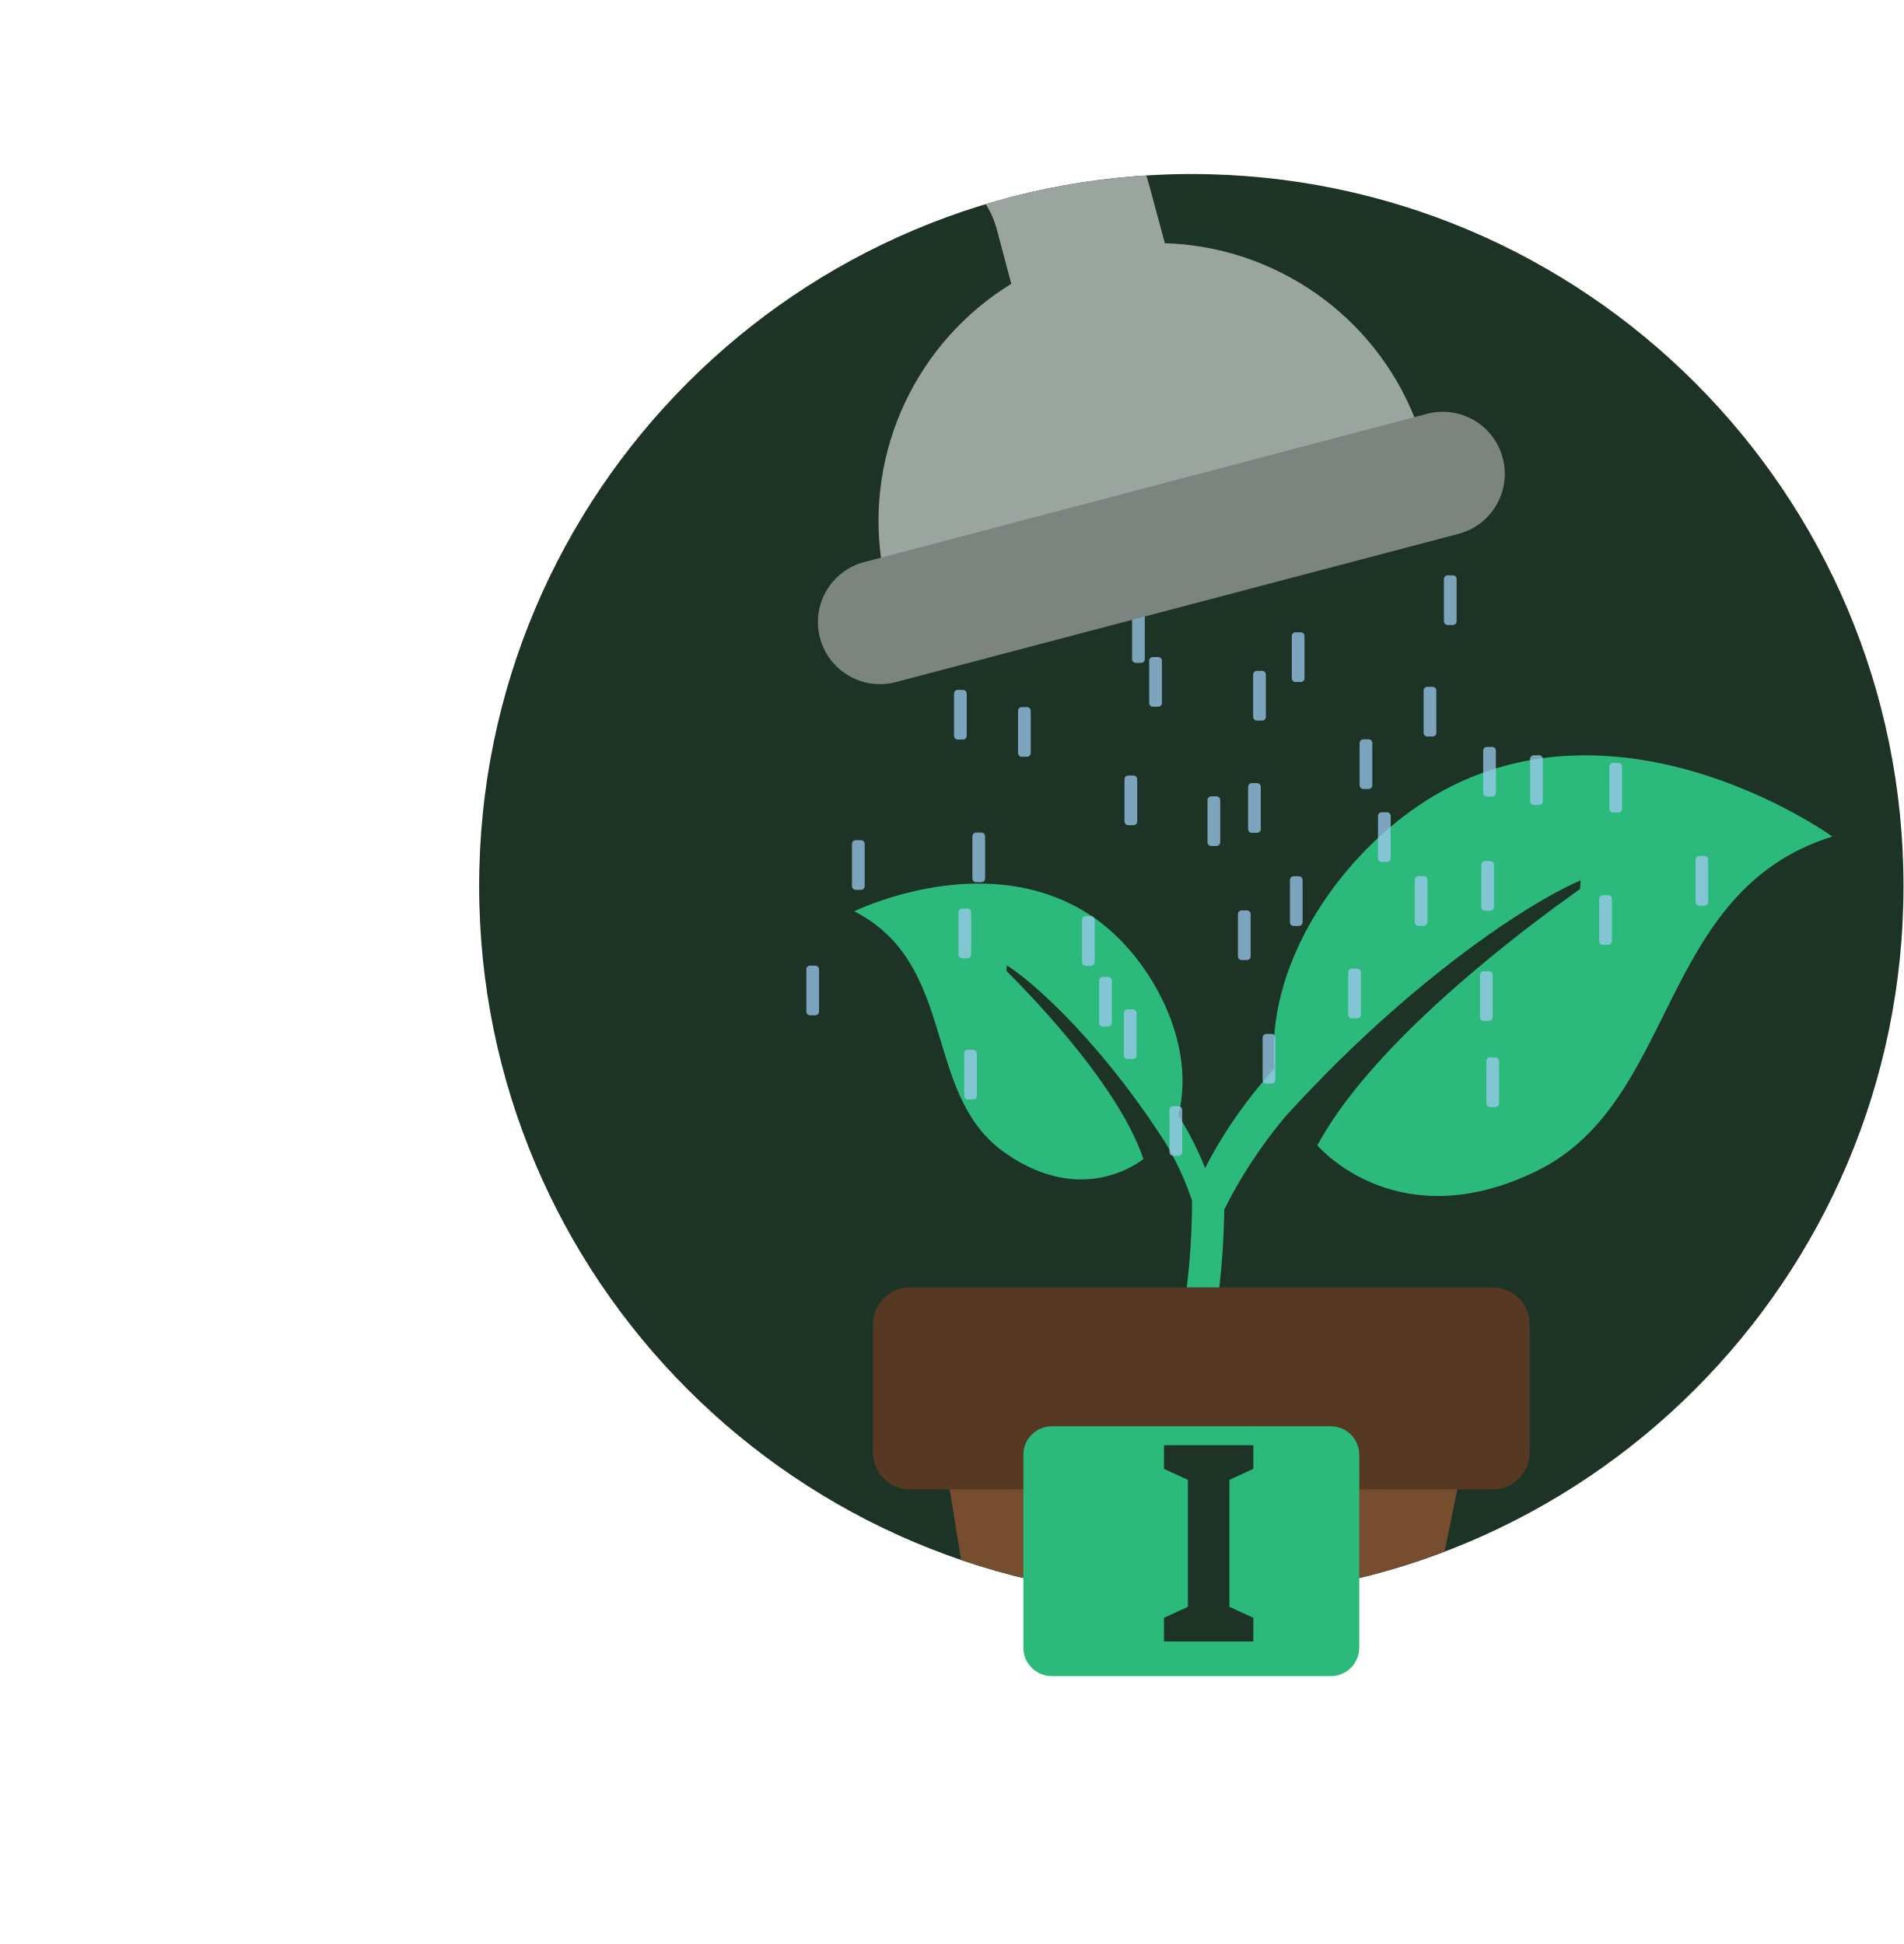
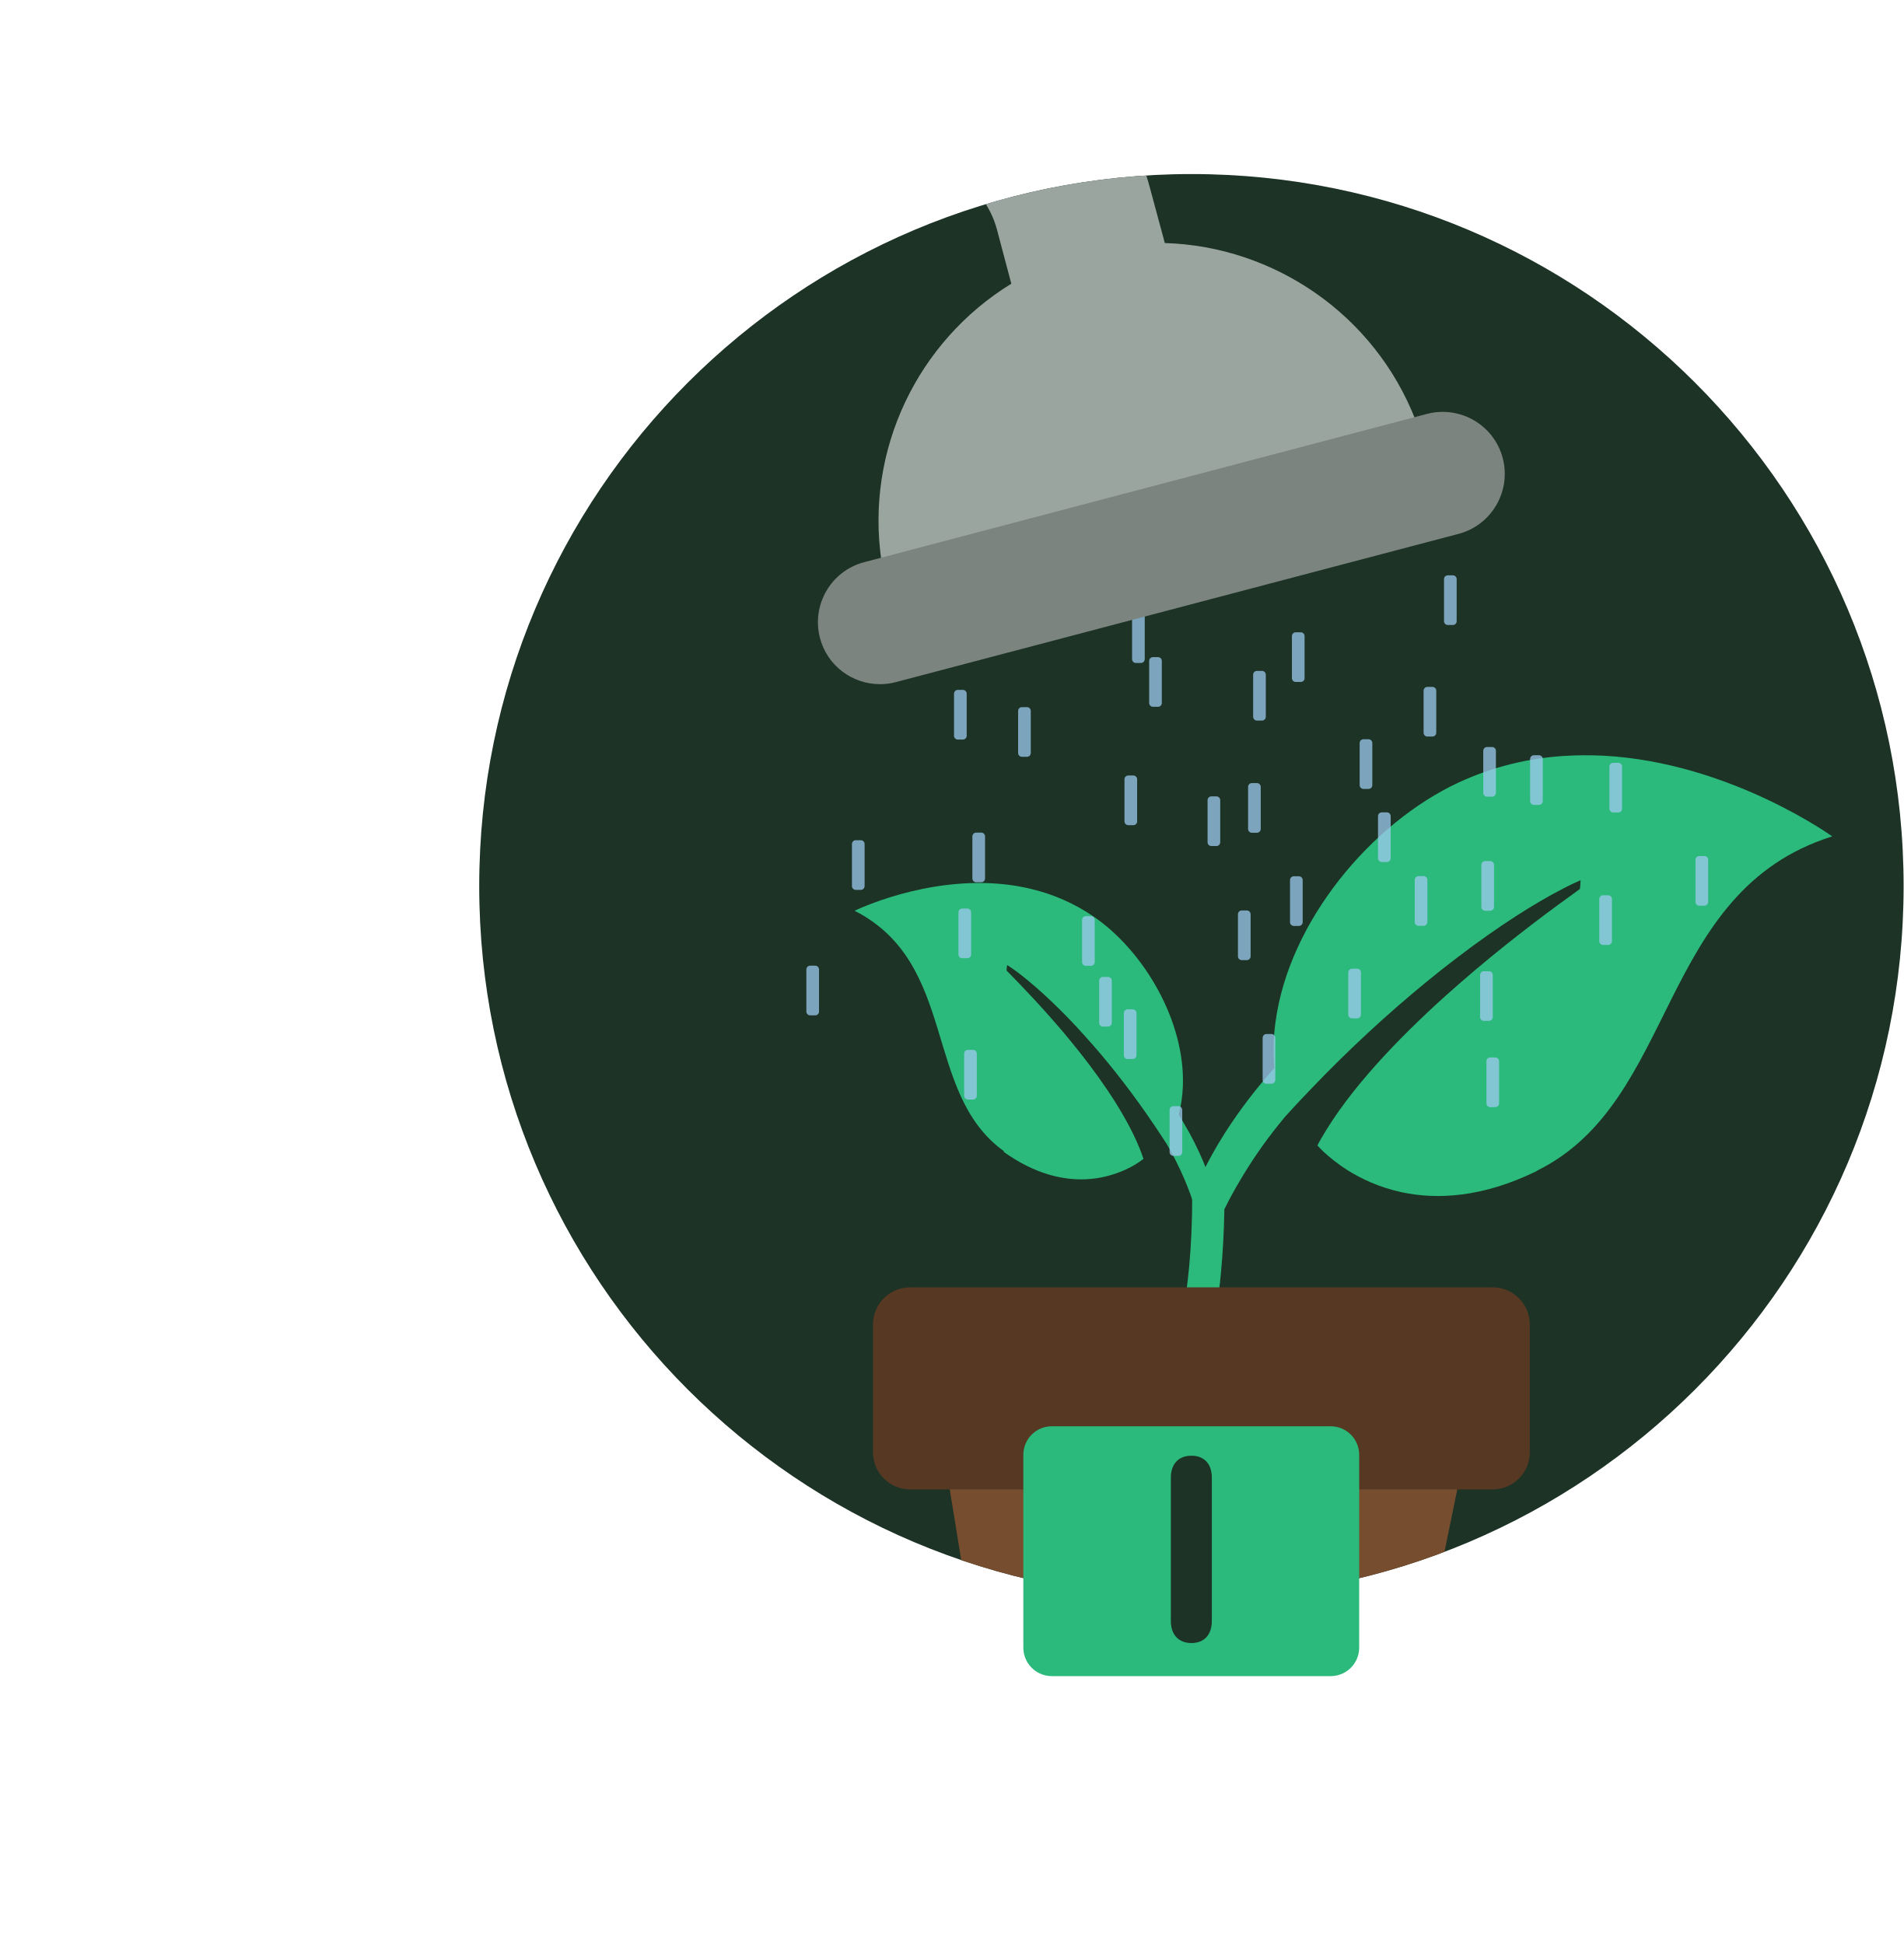
- <svg xmlns="http://www.w3.org/2000/svg" id="Calque_2" data-name="Calque 2" viewBox="0 0 855.75 874.16">
+ <svg xmlns="http://www.w3.org/2000/svg" id="Calque_2" data-name="Calque 2" viewBox="0 0 120.28 122.86">
  <defs>
    <style>
      .cls-1 {
-         stroke: #9ecaef;
-         stroke-linecap: round;
-         stroke-linejoin: round;
-         stroke-width: 3.35px;
+         fill: #9ecaef;
      }

-       .cls-1, .cls-2, .cls-3 {
+       .cls-1, .cls-2, .cls-3, .cls-4, .cls-5, .cls-6, .cls-7, .cls-8 {
+         stroke-width: 0px;
+       }
+ 
+       .cls-2 {
+         fill: #7c8480;
+       }
+ 
+       .cls-3 {
+         fill: #2bba7c;
+       }
+ 
+       .cls-4 {
        fill: none;
      }

-       .cls-2 {
-         stroke: #2bba7c;
-         stroke-miterlimit: 10;
-         stroke-width: 14.51px;
-       }
- 
-       .cls-4 {
-         fill: #7c8480;
-       }
- 
-       .cls-4, .cls-5, .cls-3, .cls-6, .cls-7, .cls-8, .cls-9 {
-         stroke-width: 0px;
+       .cls-9 {
+         opacity: .75;
      }

      .cls-5 {
-         fill: #2bba7c;
+         fill: #774d2f;
      }

      .cls-10 {
-         opacity: .75;
+         clip-path: url(#clippath);
      }

      .cls-6 {
-         fill: #774d2f;
+         fill: #9ba5a0;
      }

-       .cls-11 {
-         clip-path: url(#clippath);
-       }
- 
-       .cls-12 {
-         font-family: Como-ExtraBold, Como;
-         font-size: 123.59px;
-         font-weight: 700;
-       }
- 
-       .cls-12, .cls-8 {
+       .cls-7 {
        fill: #1c3326;
      }

-       .cls-7 {
-         fill: #9ba5a0;
-       }
- 
-       .cls-9 {
+       .cls-8 {
        fill: #563823;
      }
    </style>
    <clipPath id="clippath">
-       <circle class="cls-3" cx="535.58" cy="398.42" r="320.17" />
+       <circle class="cls-4" cx="75.28" cy="56" r="45" />
    </clipPath>
  </defs>
  <g id="Calque_1-2" data-name="Calque 1">
    <g>
      <g>
-         <circle class="cls-8" cx="535.58" cy="398.42" r="320.17" />
-         <g class="cls-11">
+         <circle class="cls-7" cx="75.28" cy="56" r="45" />
+         <g class="cls-10">
          <g>
            <g>
-               <path class="cls-6" d="m600.03,874.16h-125.98c-9.17,0-16.68-7.51-16.68-16.68l-33.71-207.96c0-9.17,7.51-16.68,16.68-16.68h202.28c9.17,0,16.68,7.51,16.68,16.68l-42.59,207.96c0,9.17-7.51,16.68-16.68,16.68Z" />
+               <path class="cls-5" d="m84.34,122.86h-17.71c-1.29,0-2.34-1.05-2.34-2.34l-4.74-29.23c0-1.29,1.05-2.34,2.34-2.34h28.43c1.29,0,2.34,1.05,2.34,2.34l-5.99,29.23c0,1.29-1.05,2.34-2.34,2.34Z" />
              <g>
-                 <path class="cls-5" d="m690.83,526.59c-24.57,12-44.96,12.89-60.69,9.51-10.17-2.18-18.39-6.14-24.54-10.05-4.77-3.02-8.3-6.01-10.53-8.11-1.88-1.77-2.83-2.91-2.83-2.91.6-1.11,1.21-2.23,1.87-3.34,12.54-21.75,33.91-44.23,55.58-63.74,4.6-4.13,9.2-8.13,13.74-11.96,17.88-15.08,34.7-27.55,45.54-35.26.46-.34.92-.67,1.37-.98.12-1.3.19-2.6.26-3.9-2.34,1.02-4.9,2.24-7.65,3.65-12.5,6.4-29,16.83-47.68,31.05-4.62,3.52-9.36,7.27-14.23,11.25-16.51,13.52-34.24,29.7-52.09,48.38-3.69,3.85-7.38,7.82-11.07,11.88-.99,1.18-1.95,2.35-2.89,3.52-7.38,9.19-13.14,17.93-17.44,25.16-2.84,4.79-5.02,8.93-6.61,12.11-1.15,2.33-3.3,3.82-5.67,4.21h-.01c-1.64-.23-3.25-.48-4.88-.77h-.01c-3.56-1.84-5.18-6.07-3.67-9.82.89-2.21,2.05-4.92,3.53-8.04,5.01-10.5,13.72-25.67,28.19-42.85,1.45-1.73,2.97-3.47,4.54-5.24-.6-6.83-.4-13.73.51-20.58,6.02-45.56,43.18-89.61,82.23-107.77,15.66-7.29,31.48-10.91,46.82-11.99,6.25-.44,12.42-.46,18.46-.13,56.73,3.03,102.77,36.28,102.77,36.28-78.9,24.72-69.07,119.21-132.93,150.42Z" />
-                 <path class="cls-5" d="m451.17,517.92c14.08,10.11,26.73,12.83,36.93,12.38,6.59-.29,12.15-1.89,16.4-3.68,3.3-1.38,5.82-2.88,7.44-3.95,1.36-.91,2.08-1.52,2.08-1.52-.26-.76-.52-1.52-.81-2.29-5.53-14.93-16.5-31.24-27.98-45.74-2.44-3.07-4.89-6.06-7.32-8.93-9.57-11.32-18.76-20.9-24.72-26.87-.25-.26-.51-.52-.75-.76.07-.82.15-1.64.25-2.47,1.35.88,2.83,1.92,4.39,3.09,7.13,5.33,16.34,13.59,26.51,24.46,2.51,2.69,5.08,5.54,7.7,8.54,8.88,10.2,18.25,22.19,27.42,35.77,1.9,2.8,3.79,5.67,5.66,8.6.49.84.97,1.68,1.44,2.51,3.64,6.52,6.31,12.6,8.23,17.58,1.26,3.29,2.19,6.11,2.85,8.27.47,1.58,1.65,2.73,3.1,3.23h0c1.05.03,2.08.04,3.13.04h0c2.42-.77,3.88-3.24,3.33-5.75-.32-1.48-.76-3.29-1.36-5.4-2.02-7.09-5.86-17.5-13.08-29.77-.73-1.23-1.49-2.48-2.28-3.76,1.1-4.21,1.71-8.54,1.86-12.92,1.07-29.11-17.48-60.59-39.97-76.08-9.02-6.22-18.52-10.15-28-12.46-3.86-.94-7.71-1.6-11.53-2.04-35.78-4.12-68.08,11.78-68.08,11.78,46.69,23.82,30.53,81.83,67.13,108.11Z" />
-                 <path class="cls-2" d="m543.19,537.88c0,45.83-8.03,82.91-17.95,82.91" />
+                 <path class="cls-3" d="m97.1,74.01c-3.45,1.69-6.32,1.81-8.53,1.34-1.43-.31-2.58-.86-3.45-1.41-.67-.43-1.17-.85-1.48-1.14-.26-.25-.4-.41-.4-.41.08-.16.17-.31.26-.47,1.76-3.06,4.77-6.22,7.81-8.96.65-.58,1.29-1.14,1.93-1.68,2.51-2.12,4.88-3.87,6.4-4.96.07-.05.13-.09.19-.14.02-.18.03-.37.04-.55-.33.14-.69.31-1.07.51-1.76.9-4.08,2.36-6.7,4.36-.65.49-1.32,1.02-2,1.58-2.32,1.9-4.81,4.17-7.32,6.8-.52.54-1.04,1.1-1.56,1.67-.14.17-.27.33-.41.5-1.04,1.29-1.85,2.52-2.45,3.54-.4.67-.71,1.25-.93,1.7-.16.33-.46.54-.8.59h0c-.23-.03-.46-.07-.69-.11h0c-.5-.26-.73-.85-.52-1.38.13-.31.29-.69.5-1.13.7-1.48,1.93-3.61,3.96-6.02.2-.24.42-.49.64-.74-.08-.96-.06-1.93.07-2.89.85-6.4,6.07-12.59,11.56-15.15,2.2-1.02,4.42-1.53,6.58-1.68.88-.06,1.75-.06,2.6-.02,7.97.43,14.44,5.1,14.44,5.1-11.09,3.48-9.71,16.75-18.68,21.14Z" />
+                 <path class="cls-3" d="m63.41,72.79c1.98,1.42,3.76,1.8,5.19,1.74.93-.04,1.71-.27,2.31-.52.46-.19.82-.4,1.05-.56.19-.13.29-.21.29-.21-.04-.11-.07-.21-.11-.32-.78-2.1-2.32-4.39-3.93-6.43-.34-.43-.69-.85-1.03-1.26-1.35-1.59-2.64-2.94-3.47-3.78-.04-.04-.07-.07-.11-.11,0-.12.02-.23.04-.35.19.12.4.27.62.43,1,.75,2.3,1.91,3.73,3.44.35.38.71.78,1.08,1.2,1.25,1.43,2.56,3.12,3.85,5.03.27.39.53.8.8,1.21.07.12.14.24.2.35.51.92.89,1.77,1.16,2.47.18.46.31.86.4,1.16.07.22.23.38.44.45h0c.15,0,.29,0,.44,0h0c.34-.11.55-.46.47-.81-.05-.21-.11-.46-.19-.76-.28-1-.82-2.46-1.84-4.18-.1-.17-.21-.35-.32-.53.15-.59.24-1.2.26-1.82.15-4.09-2.46-8.52-5.62-10.69-1.27-.87-2.6-1.43-3.93-1.75-.54-.13-1.08-.23-1.62-.29-5.03-.58-9.57,1.66-9.57,1.66,6.56,3.35,4.29,11.5,9.44,15.2Z" />
+                 <path class="cls-3" d="m73.82,88.27v-2.04c-.11,0-.18.04-.2.05.58-.43,1.71-4.12,1.71-10.69h2.04c0,2.12-.17,12.67-3.54,12.67Z" />
              </g>
-               <rect class="cls-9" x="392.43" y="578.9" width="295.26" height="90.85" rx="16.68" ry="16.68" />
+               <rect class="cls-8" x="55.16" y="81.36" width="41.5" height="12.77" rx="2.34" ry="2.34" />
            </g>
-             <g class="cls-10">
-               <rect class="cls-1" x="447.66" y="73.71" width="2.36" height="18.99" />
-               <rect class="cls-1" x="720.61" y="404.21" width="2.36" height="18.99" />
-               <rect class="cls-1" x="725.17" y="344.71" width="2.36" height="18.99" />
-               <rect class="cls-1" x="763.92" y="386.59" width="2.36" height="18.99" />
-               <rect class="cls-1" x="565.05" y="303.35" width="2.36" height="18.99" />
-               <rect class="cls-1" x="637.7" y="395.66" width="2.36" height="18.99" />
-               <rect class="cls-1" x="558.21" y="411.04" width="2.36" height="18.99" />
-               <rect class="cls-1" x="430.57" y="311.89" width="2.36" height="18.99" />
-               <rect class="cls-1" x="607.79" y="437.26" width="2.36" height="18.99" />
-               <rect class="cls-1" x="669.9" y="477.14" width="2.36" height="18.99" />
-               <rect class="cls-1" x="667.05" y="438.4" width="2.36" height="18.99" />
-               <rect class="cls-1" x="435.13" y="473.72" width="2.36" height="18.99" />
-               <rect class="cls-1" x="495.81" y="440.96" width="2.36" height="18.99" />
-               <rect class="cls-1" x="544.53" y="359.76" width="2.36" height="18.99" />
-               <rect class="cls-1" x="612.91" y="334.12" width="2.36" height="18.99" />
-               <rect class="cls-1" x="668.47" y="337.54" width="2.36" height="18.99" />
-               <rect class="cls-1" x="667.62" y="388.87" width="2.36" height="18.99" />
-               <rect class="cls-1" x="459.35" y="319.63" width="2.36" height="18.99" />
-               <rect class="cls-1" x="438.83" y="376.05" width="2.36" height="18.99" />
-               <rect class="cls-1" x="507.21" y="350.4" width="2.36" height="18.99" />
-               <rect class="cls-1" x="562.77" y="353.82" width="2.36" height="18.99" />
-               <rect class="cls-1" x="581.57" y="395.71" width="2.36" height="18.99" />
-               <rect class="cls-1" x="384.7" y="379.47" width="2.36" height="18.99" />
-               <rect class="cls-1" x="364.18" y="435.88" width="2.36" height="18.99" />
-               <rect class="cls-1" x="432.56" y="410.24" width="2.36" height="18.99" />
-               <rect class="cls-1" x="488.12" y="413.66" width="2.36" height="18.99" />
-               <rect class="cls-1" x="506.93" y="455.54" width="2.36" height="18.99" />
-               <rect class="cls-1" x="602.94" y="229.6" width="2.36" height="18.99" />
-               <rect class="cls-1" x="582.43" y="286.01" width="2.36" height="18.99" />
-               <rect class="cls-1" x="650.81" y="260.37" width="2.36" height="18.99" />
-               <rect class="cls-1" x="641.69" y="310.52" width="2.36" height="18.99" />
-               <rect class="cls-1" x="621.18" y="366.93" width="2.36" height="18.99" />
-               <rect class="cls-1" x="689.56" y="341.29" width="2.36" height="18.99" />
-               <rect class="cls-1" x="443.96" y="251.82" width="2.36" height="18.99" />
-               <rect class="cls-1" x="499.52" y="255.24" width="2.36" height="18.99" />
-               <rect class="cls-1" x="518.32" y="297.13" width="2.36" height="18.99" />
-               <rect class="cls-1" x="463.05" y="141.52" width="2.36" height="18.99" />
-               <rect class="cls-1" x="442.54" y="197.93" width="2.36" height="18.99" />
-               <rect class="cls-1" x="510.92" y="172.29" width="2.36" height="18.99" />
-               <rect class="cls-1" x="566.47" y="175.7" width="2.36" height="18.99" />
-               <rect class="cls-1" x="585.28" y="217.59" width="2.36" height="18.99" />
-               <rect class="cls-1" x="436.27" y="232.12" width="2.36" height="18.99" />
-               <rect class="cls-1" x="491.83" y="235.54" width="2.36" height="18.99" />
-               <rect class="cls-1" x="510.63" y="277.42" width="2.36" height="18.99" />
-               <rect class="cls-1" x="569.32" y="466.6" width="2.36" height="18.99" />
-               <rect class="cls-1" x="527.44" y="499.08" width="2.36" height="18.99" />
+             <g class="cls-9">
+               <rect class="cls-1" x="62.68" y="10.12" width=".8" height="3.14" rx=".24" ry=".24" />
+               <rect class="cls-1" x="101.05" y="56.58" width=".8" height="3.14" rx=".24" ry=".24" />
+               <rect class="cls-1" x="101.69" y="48.21" width=".8" height="3.14" rx=".24" ry=".24" />
+               <rect class="cls-1" x="107.13" y="54.1" width=".8" height="3.14" rx=".24" ry=".24" />
+               <rect class="cls-1" x="79.18" y="42.4" width=".8" height="3.14" rx=".24" ry=".24" />
+               <rect class="cls-1" x="89.39" y="55.37" width=".8" height="3.14" rx=".24" ry=".24" />
+               <rect class="cls-1" x="78.22" y="57.54" width=".8" height="3.14" rx=".24" ry=".24" />
+               <rect class="cls-1" x="60.28" y="43.6" width=".8" height="3.14" rx=".24" ry=".24" />
+               <rect class="cls-1" x="85.19" y="61.22" width=".8" height="3.14" rx=".24" ry=".24" />
+               <rect class="cls-1" x="93.92" y="66.83" width=".8" height="3.14" rx=".24" ry=".24" />
+               <rect class="cls-1" x="93.52" y="61.38" width=".8" height="3.14" rx=".24" ry=".24" />
+               <rect class="cls-1" x="60.92" y="66.35" width=".8" height="3.14" rx=".24" ry=".24" />
+               <rect class="cls-1" x="69.45" y="61.74" width=".8" height="3.14" rx=".24" ry=".24" />
+               <rect class="cls-1" x="76.3" y="50.33" width=".8" height="3.14" rx=".24" ry=".24" />
+               <rect class="cls-1" x="85.91" y="46.72" width=".8" height="3.14" rx=".24" ry=".24" />
+               <rect class="cls-1" x="93.72" y="47.21" width=".8" height="3.14" rx=".24" ry=".24" />
+               <rect class="cls-1" x="93.6" y="54.42" width=".8" height="3.14" rx=".24" ry=".24" />
+               <rect class="cls-1" x="64.33" y="44.69" width=".8" height="3.14" rx=".24" ry=".24" />
+               <rect class="cls-1" x="61.44" y="52.62" width=".8" height="3.14" rx=".24" ry=".24" />
+               <rect class="cls-1" x="71.05" y="49.01" width=".8" height="3.14" rx=".24" ry=".24" />
+               <rect class="cls-1" x="78.86" y="49.49" width=".8" height="3.14" rx=".24" ry=".24" />
+               <rect class="cls-1" x="81.51" y="55.38" width=".8" height="3.14" rx=".24" ry=".24" />
+               <rect class="cls-1" x="53.83" y="53.1" width=".8" height="3.14" rx=".24" ry=".24" />
+               <rect class="cls-1" x="50.95" y="61.03" width=".8" height="3.14" rx=".24" ry=".24" />
+               <rect class="cls-1" x="60.56" y="57.42" width=".8" height="3.14" rx=".24" ry=".24" />
+               <rect class="cls-1" x="68.37" y="57.9" width=".8" height="3.14" rx=".24" ry=".24" />
+               <rect class="cls-1" x="71.01" y="63.79" width=".8" height="3.14" rx=".24" ry=".24" />
+               <rect class="cls-1" x="84.51" y="32.04" width=".8" height="3.14" rx=".24" ry=".24" />
+               <rect class="cls-1" x="81.63" y="39.96" width=".8" height="3.14" rx=".24" ry=".24" />
+               <rect class="cls-1" x="91.24" y="36.36" width=".8" height="3.14" rx=".24" ry=".24" />
+               <rect class="cls-1" x="89.95" y="43.41" width=".8" height="3.14" rx=".24" ry=".24" />
+               <rect class="cls-1" x="87.07" y="51.34" width=".8" height="3.14" rx=".24" ry=".24" />
+               <rect class="cls-1" x="96.68" y="47.73" width=".8" height="3.14" rx=".24" ry=".24" />
+               <rect class="cls-1" x="62.16" y="35.16" width=".8" height="3.14" rx=".24" ry=".24" />
+               <rect class="cls-1" x="69.97" y="35.64" width=".8" height="3.14" rx=".24" ry=".24" />
+               <rect class="cls-1" x="72.61" y="41.53" width=".8" height="3.14" rx=".24" ry=".24" />
+               <rect class="cls-1" x="64.85" y="19.65" width=".8" height="3.14" rx=".24" ry=".24" />
+               <rect class="cls-1" x="61.96" y="27.58" width=".8" height="3.14" rx=".24" ry=".24" />
+               <rect class="cls-1" x="71.57" y="23.98" width=".8" height="3.14" rx=".24" ry=".24" />
+               <rect class="cls-1" x="79.38" y="24.46" width=".8" height="3.14" rx=".24" ry=".24" />
+               <rect class="cls-1" x="82.03" y="30.35" width=".8" height="3.14" rx=".24" ry=".24" />
+               <rect class="cls-1" x="61.08" y="32.39" width=".8" height="3.14" rx=".24" ry=".24" />
+               <rect class="cls-1" x="68.89" y="32.87" width=".8" height="3.14" rx=".24" ry=".24" />
+               <rect class="cls-1" x="71.53" y="38.76" width=".8" height="3.14" rx=".24" ry=".24" />
+               <rect class="cls-1" x="79.78" y="65.35" width=".8" height="3.14" rx=".24" ry=".24" />
+               <rect class="cls-1" x="73.9" y="69.91" width=".8" height="3.14" rx=".24" ry=".24" />
            </g>
            <g>
-               <path class="cls-7" d="m243.58,87c11.08-19.11,166.74-19.54,185.85-8.45,9.17,5.32,15.83,14.08,18.64,24.36l6.57,24.71c-42.05,25.79-65.78,74.72-58.34,124.84l-2.08.47c-14.34,3.81-22.85,18.48-18.98,32.72,3.87,14.24,18.48,22.85,32.72,18.98l244.07-64.72c14.34-3.81,22.85-18.48,18.98-32.72-3.87-14.24-18.48-22.85-32.72-18.98l-1.98.53c-18.43-47.19-63.42-77.93-112.63-79.38l-6.67-24.76c-7.53-28.62-26.17-52.97-51.75-67.81C411.98-14.14,212.71-2.12,181.8,51.17L4.84,356.3c-9.91,17.09-4.11,38.9,12.98,48.81,17.09,9.91,38.9,4.11,48.81-12.98L243.58,87Z" />
-               <path class="cls-4" d="m395.59,307.65c-12.36,0-23.66-8.28-26.96-20.8-3.93-14.9,4.97-30.16,19.87-34.09l253-66.67c14.9-3.93,30.16,4.97,34.09,19.87,3.93,14.9-4.97,30.16-19.87,34.09l-253,66.67c-2.38.63-4.77.93-7.13.93Z" />
+               <path class="cls-6" d="m34.24,12.23c1.56-2.69,23.44-2.75,26.12-1.19,1.29.75,2.22,1.98,2.62,3.42l.92,3.47c-5.91,3.63-9.25,10.5-8.2,17.55l-.29.07c-2.01.54-3.21,2.6-2.67,4.6s2.6,3.21,4.6,2.67l34.3-9.1c2.02-.54,3.21-2.6,2.67-4.6s-2.6-3.21-4.6-2.67l-.28.07c-2.59-6.63-8.91-10.95-15.83-11.16l-.94-3.48c-1.06-4.02-3.68-7.45-7.27-9.53C57.9-1.99,29.9-.3,25.55,7.19L.68,50.08c-1.39,2.4-.58,5.47,1.82,6.86s5.47.58,6.86-1.82L34.24,12.23Z" />
+               <path class="cls-2" d="m55.6,43.24c-1.74,0-3.33-1.16-3.79-2.92-.55-2.09.7-4.24,2.79-4.79l35.56-9.37c2.09-.55,4.24.7,4.79,2.79s-.7,4.24-2.79,4.79l-35.56,9.37c-.33.09-.67.13-1,.13Z" />
            </g>
          </g>
        </g>
      </g>
      <g>
-         <rect class="cls-5" x="460.08" y="641.36" width="150.99" height="112.34" rx="12.78" ry="12.78" />
-         <text class="cls-12" transform="translate(519.33 738.12)">
-           <tspan x="0" y="0">I</tspan>
-         </text>
+         <rect class="cls-3" x="64.66" y="90.14" width="21.22" height="15.79" rx="1.8" ry="1.8" />
+         <path class="cls-7" d="m76.57,93.39v9.06c0,.87-.49,1.39-1.29,1.39s-1.3-.52-1.3-1.39v-9.06c0-.87.49-1.39,1.3-1.39s1.29.52,1.29,1.39Z" />
      </g>
    </g>
  </g>
</svg>
